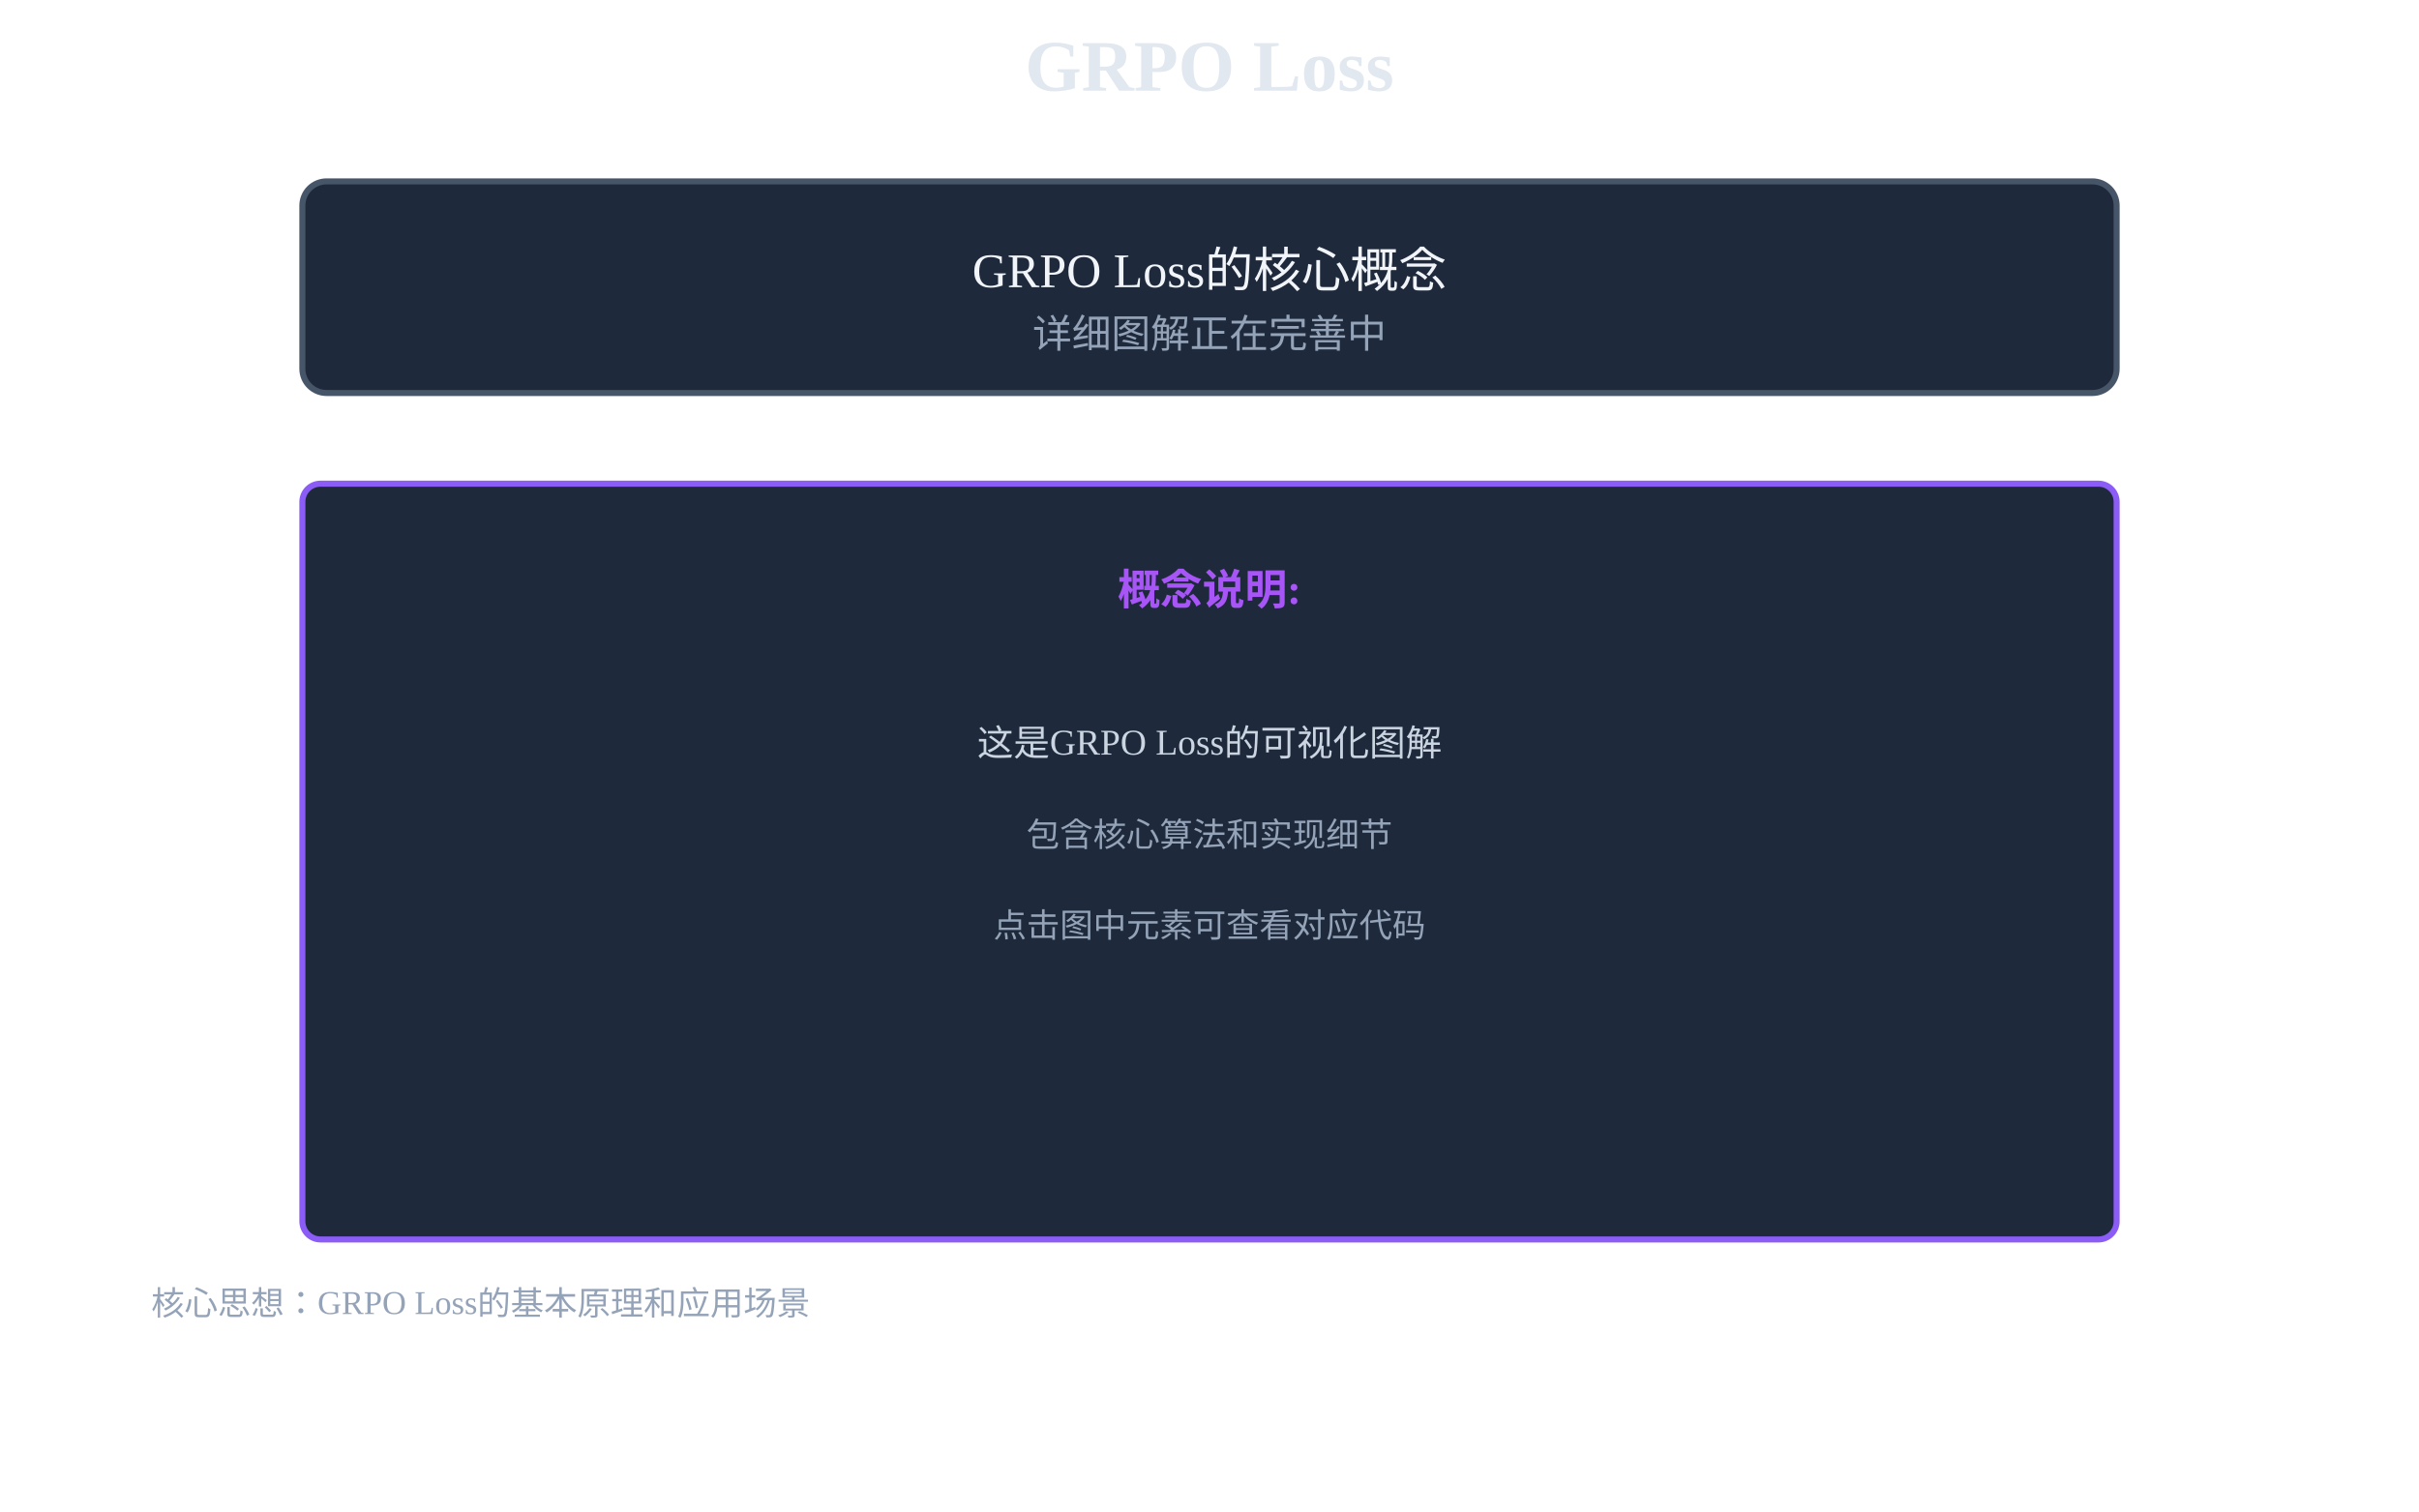
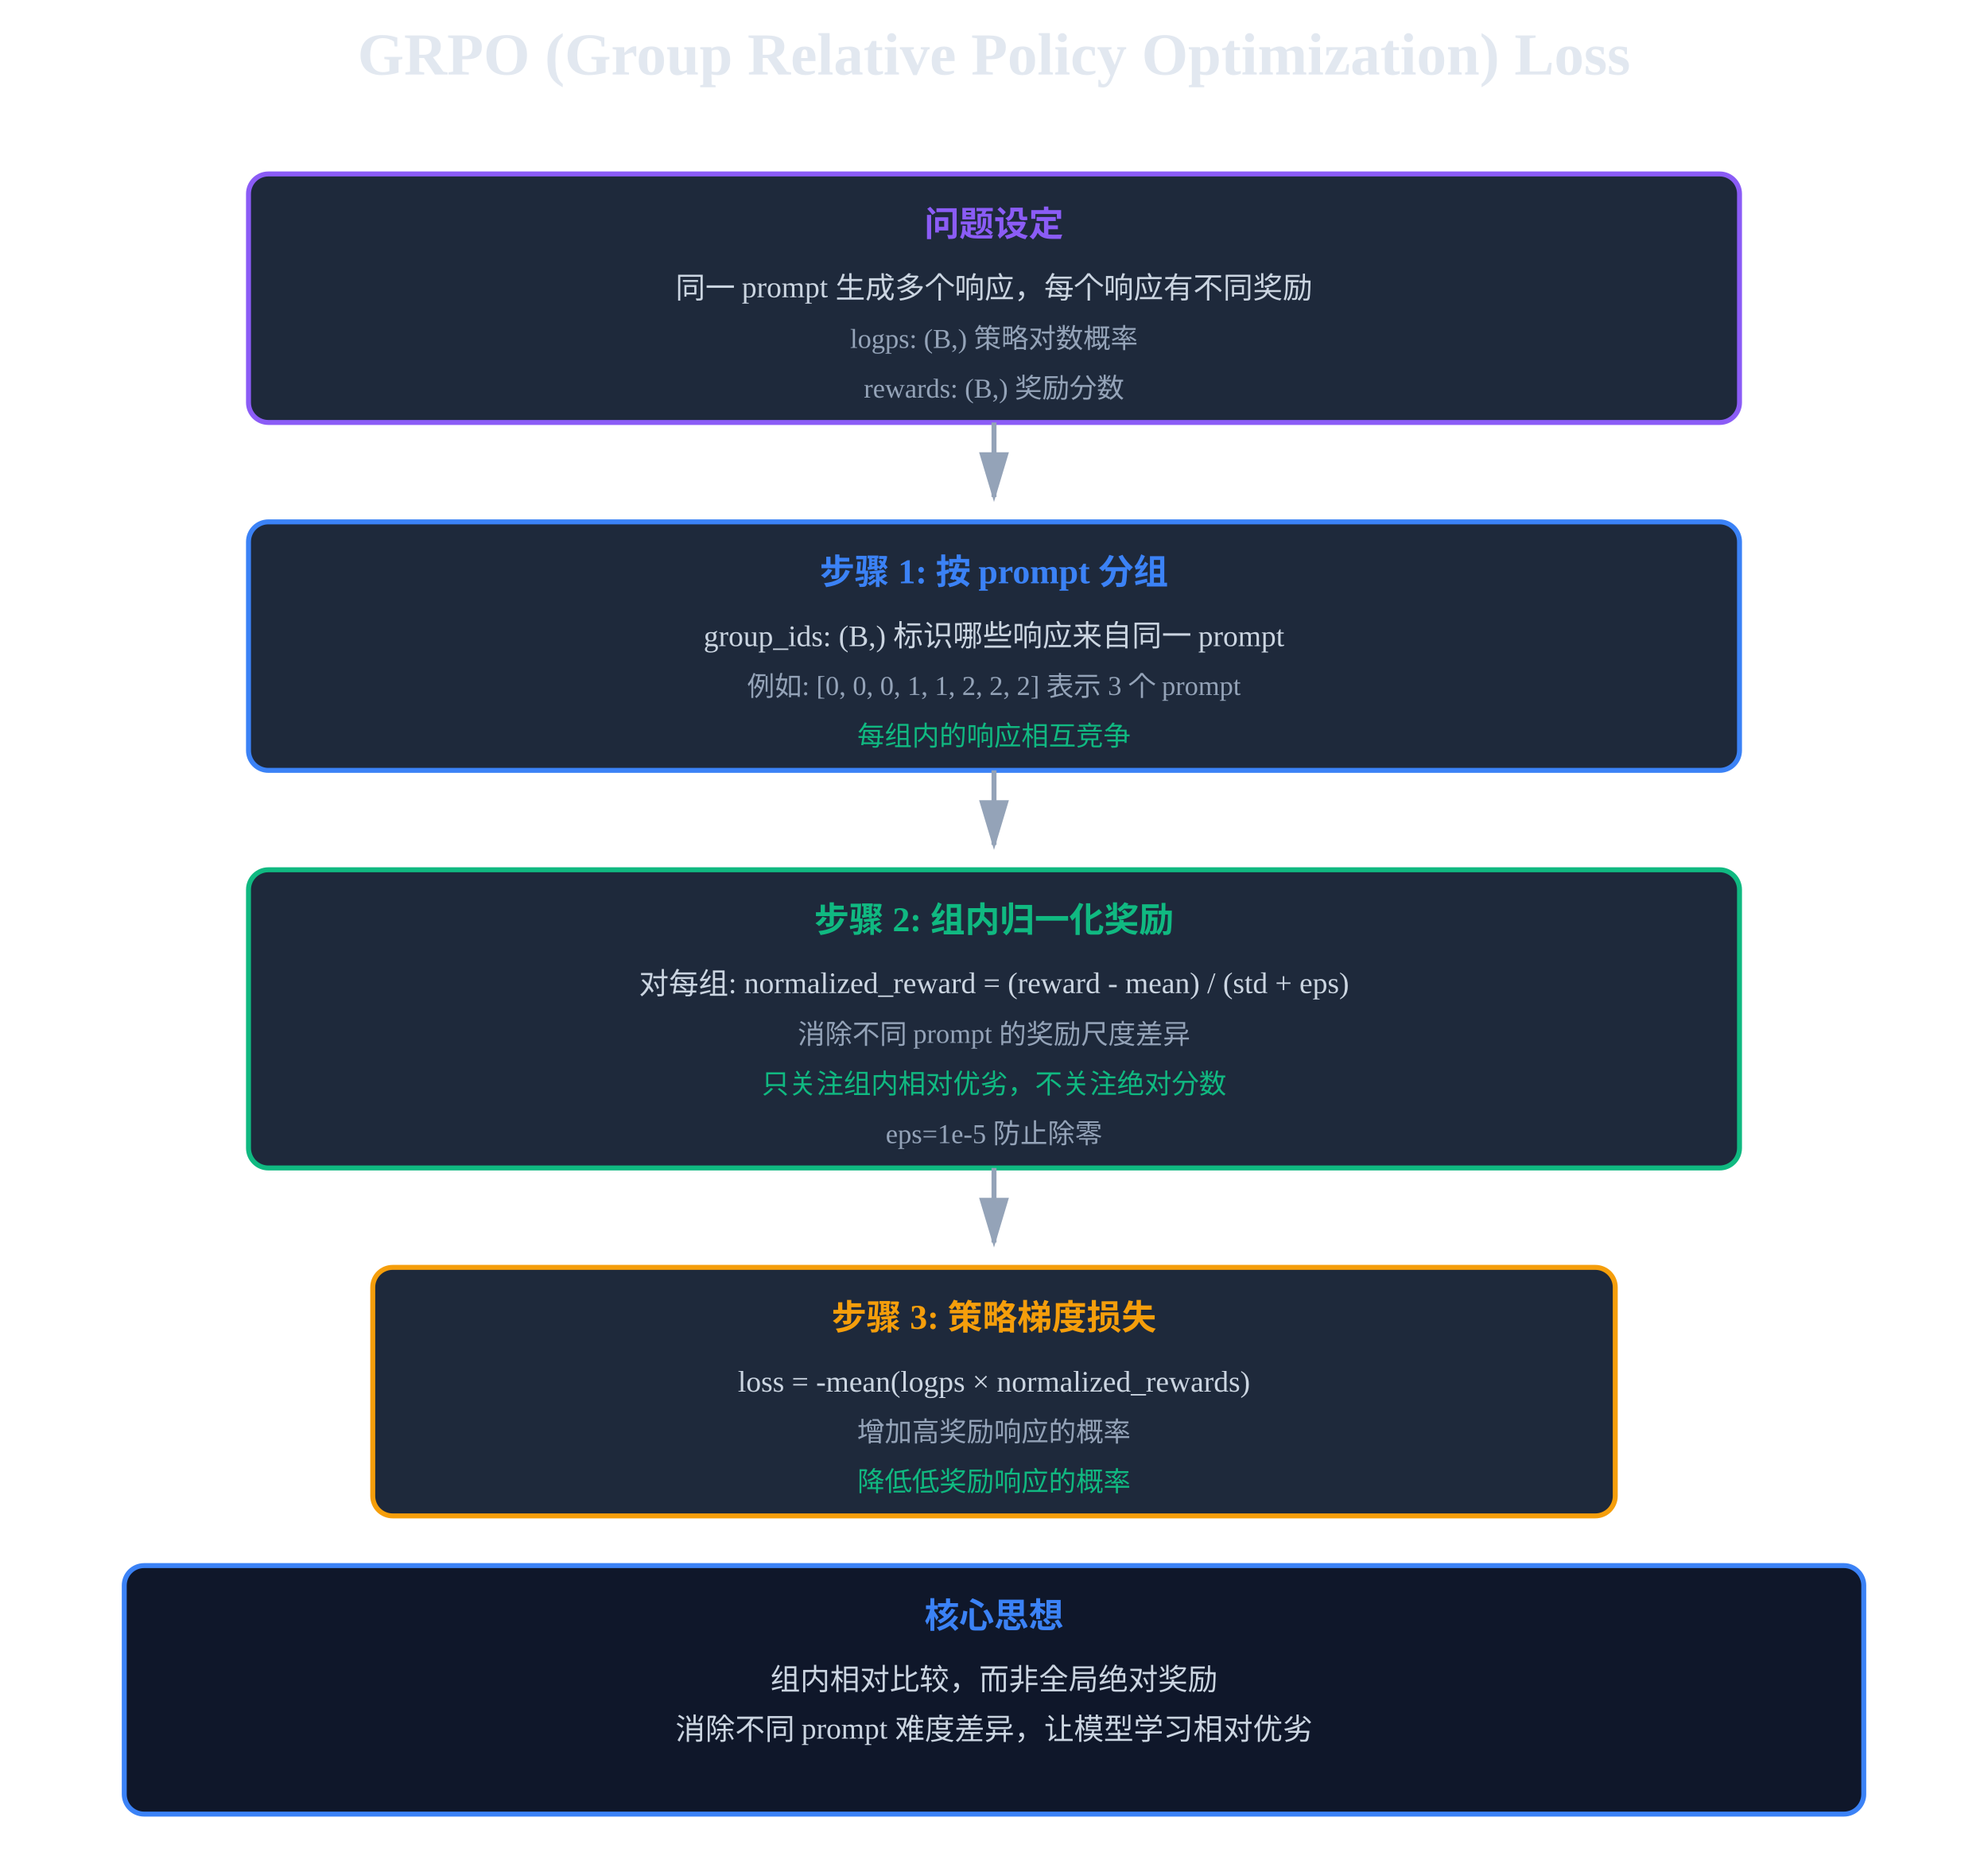
- <svg xmlns="http://www.w3.org/2000/svg" viewBox="0 0 800 500" class="w-full h-auto">
-   <text x="400" y="30" text-anchor="middle" fill="#e2e8f0" font-size="24" font-weight="bold">GRPO Loss</text>
+ <svg xmlns="http://www.w3.org/2000/svg" viewBox="0 0 800 750" class="w-full h-auto">
+   <defs>
+     <marker id="arrowhead" markerWidth="10" markerHeight="10" refX="9" refY="3" orient="auto">
+       <polygon points="0 0, 10 3, 0 6" fill="#94a3b8" />
+     </marker>
+   </defs>
+   <text x="400" y="30" text-anchor="middle" fill="#e2e8f0" font-size="24" font-weight="bold">GRPO (Group Relative Policy Optimization) Loss</text>
+   <g data-code-line="1,2">
+     <rect x="100" y="70" width="600" height="100" rx="8" fill="#1e293b" stroke="#8b5cf6" stroke-width="2" />
+     <text x="400" y="95" text-anchor="middle" fill="#8b5cf6" font-size="14" font-weight="bold">问题设定</text>
+     <text x="400" y="120" text-anchor="middle" fill="#cbd5e1" font-size="12">同一 prompt 生成多个响应，每个响应有不同奖励</text>
+     <text x="400" y="140" text-anchor="middle" fill="#94a3b8" font-size="11">logps: (B,) 策略对数概率</text>
+     <text x="400" y="160" text-anchor="middle" fill="#94a3b8" font-size="11">rewards: (B,) 奖励分数</text>
+   </g>
+   <g data-code-line="3,4">
+     <line x1="400" y1="170" x2="400" y2="200" stroke="#94a3b8" stroke-width="2" marker-end="url(#arrowhead)" />
+     <rect x="100" y="210" width="600" height="100" rx="8" fill="#1e293b" stroke="#3b82f6" stroke-width="2" />
+     <text x="400" y="235" text-anchor="middle" fill="#3b82f6" font-size="14" font-weight="bold">步骤 1: 按 prompt 分组</text>
+     <text x="400" y="260" text-anchor="middle" fill="#cbd5e1" font-size="12">group_ids: (B,) 标识哪些响应来自同一 prompt</text>
+     <text x="400" y="280" text-anchor="middle" fill="#94a3b8" font-size="11">例如: [0, 0, 0, 1, 1, 2, 2, 2] 表示 3 个 prompt</text>
+     <text x="400" y="300" text-anchor="middle" fill="#10b981" font-size="11">每组内的响应相互竞争</text>
+   </g>
+   <g data-code-line="5,6">
+     <line x1="400" y1="310" x2="400" y2="340" stroke="#94a3b8" stroke-width="2" marker-end="url(#arrowhead)" />
+     <rect x="100" y="350" width="600" height="120" rx="8" fill="#1e293b" stroke="#10b981" stroke-width="2" />
+     <text x="400" y="375" text-anchor="middle" fill="#10b981" font-size="14" font-weight="bold">步骤 2: 组内归一化奖励</text>
+     <text x="400" y="400" text-anchor="middle" fill="#cbd5e1" font-size="12">对每组: normalized_reward = (reward - mean) / (std + eps)</text>
+     <text x="400" y="420" text-anchor="middle" fill="#94a3b8" font-size="11">消除不同 prompt 的奖励尺度差异</text>
+     <text x="400" y="440" text-anchor="middle" fill="#10b981" font-size="11">只关注组内相对优劣，不关注绝对分数</text>
+     <text x="400" y="460" text-anchor="middle" fill="#94a3b8" font-size="11">eps=1e-5 防止除零</text>
+   </g>
+   <g data-code-line="7,8">
+     <line x1="400" y1="470" x2="400" y2="500" stroke="#94a3b8" stroke-width="2" marker-end="url(#arrowhead)" />
+     <rect x="150" y="510" width="500" height="100" rx="8" fill="#1e293b" stroke="#f59e0b" stroke-width="2" />
+     <text x="400" y="535" text-anchor="middle" fill="#f59e0b" font-size="14" font-weight="bold">步骤 3: 策略梯度损失</text>
+     <text x="400" y="560" text-anchor="middle" fill="#cbd5e1" font-size="12">loss = -mean(logps × normalized_rewards)</text>
+     <text x="400" y="580" text-anchor="middle" fill="#94a3b8" font-size="11">增加高奖励响应的概率</text>
+     <text x="400" y="600" text-anchor="middle" fill="#10b981" font-size="11">降低低奖励响应的概率</text>
+   </g>
  <g data-code-line="1,2,3">
-     <rect x="100" y="60" width="600" height="70" rx="8" fill="#1e293b" stroke="#475569" stroke-width="2" />
-     <text x="400" y="95" text-anchor="middle" fill="#f1f5f9" font-size="16">GRPO Loss的核心概念</text>
-     <text x="400" y="115" text-anchor="middle" fill="#94a3b8" font-size="13">详细图解正在完善中</text>
-   </g>
-   <g data-code-line="4,5,6">
-     <rect x="100" y="160" width="600" height="250" rx="6" fill="#1e293b" stroke="#8b5cf6" stroke-width="2" />
-     <text x="400" y="200" text-anchor="middle" fill="#a855f7" font-size="14" font-weight="bold">概念说明:</text>
-     <text x="400" y="250" text-anchor="middle" fill="#cbd5e1" font-size="12">这是GRPO Loss的可视化图解</text>
-     <text x="400" y="280" text-anchor="middle" fill="#94a3b8" font-size="11">包含核心算法和实现细节</text>
-     <text x="400" y="310" text-anchor="middle" fill="#94a3b8" font-size="11">点击图中元素可查看对应代码</text>
-   </g>
-   <g transform="translate(50, 435)">
-     <text x="0" y="0" fill="#94a3b8" font-size="11">核心思想：GRPO Loss的基本原理和应用场景</text>
+     <rect x="50" y="630" width="700" height="100" rx="8" fill="#0f172a" stroke="#3b82f6" stroke-width="2" />
+     <text x="400" y="655" text-anchor="middle" fill="#3b82f6" font-size="14" font-weight="bold">核心思想</text>
+     <text x="400" y="680" text-anchor="middle" fill="#cbd5e1" font-size="12">组内相对比较，而非全局绝对奖励</text>
+     <text x="400" y="700" text-anchor="middle" fill="#cbd5e1" font-size="12">消除不同 prompt 难度差异，让模型学习相对优劣</text>
  </g>
</svg>
